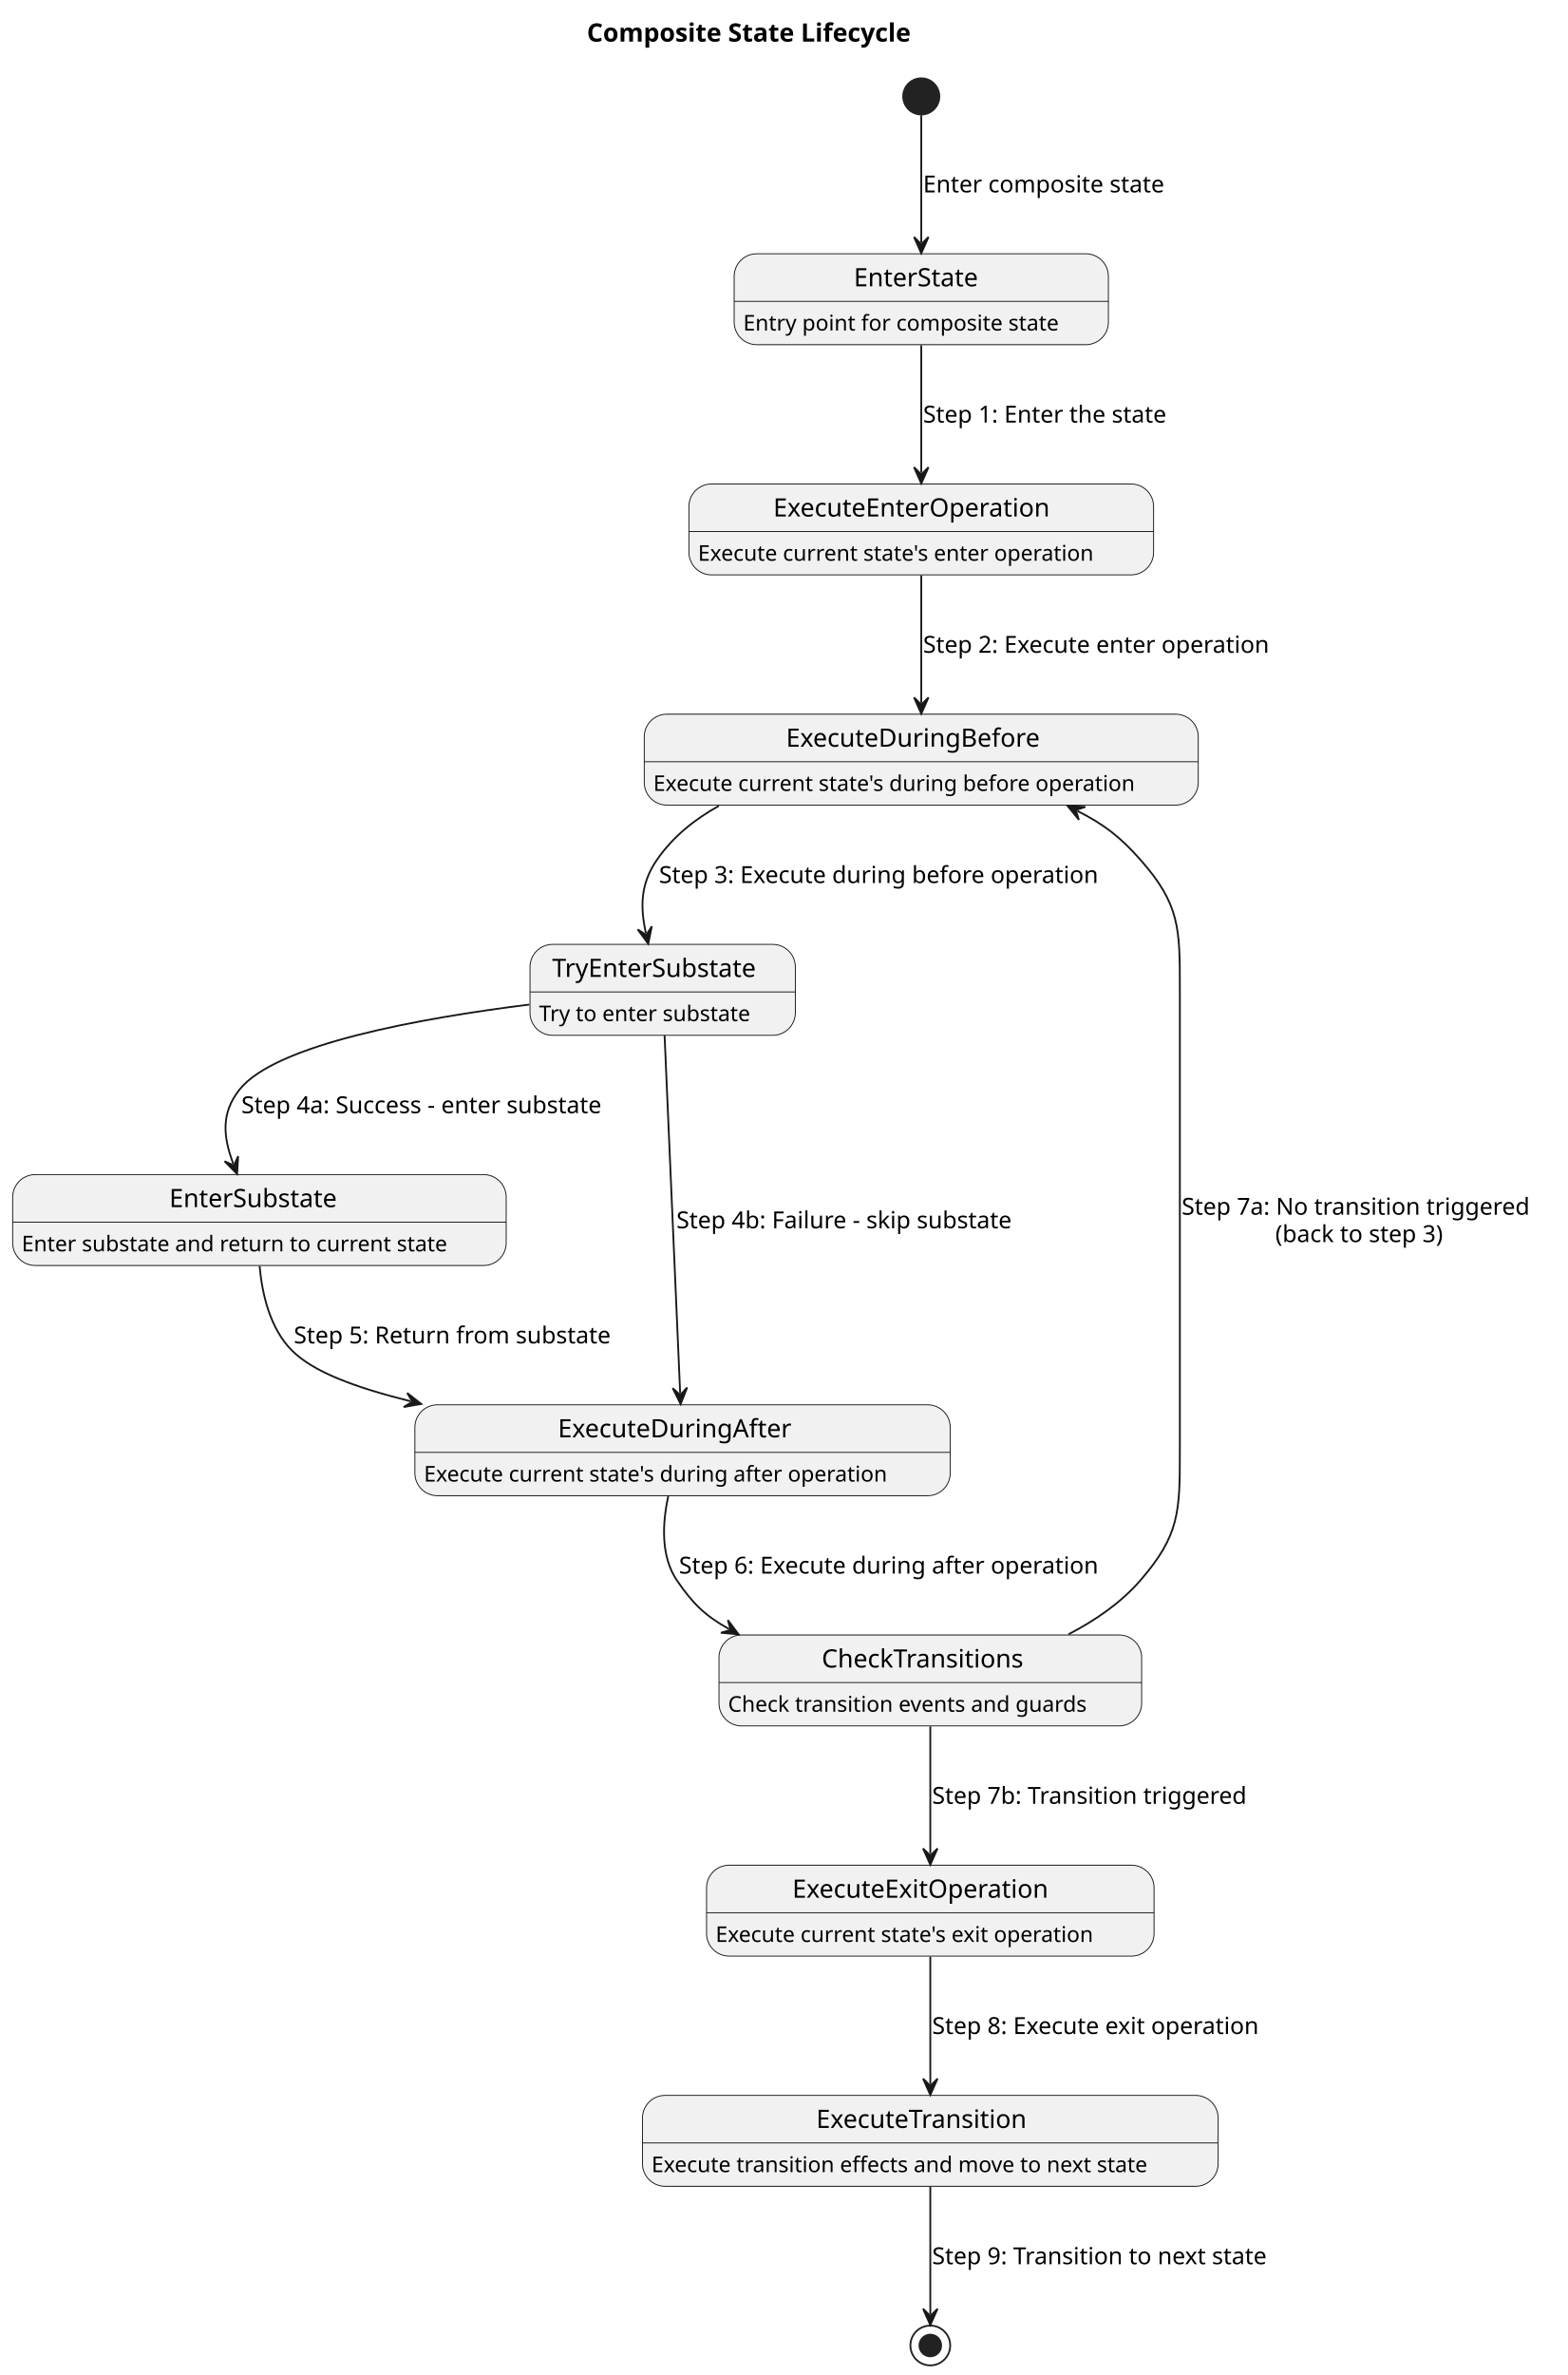
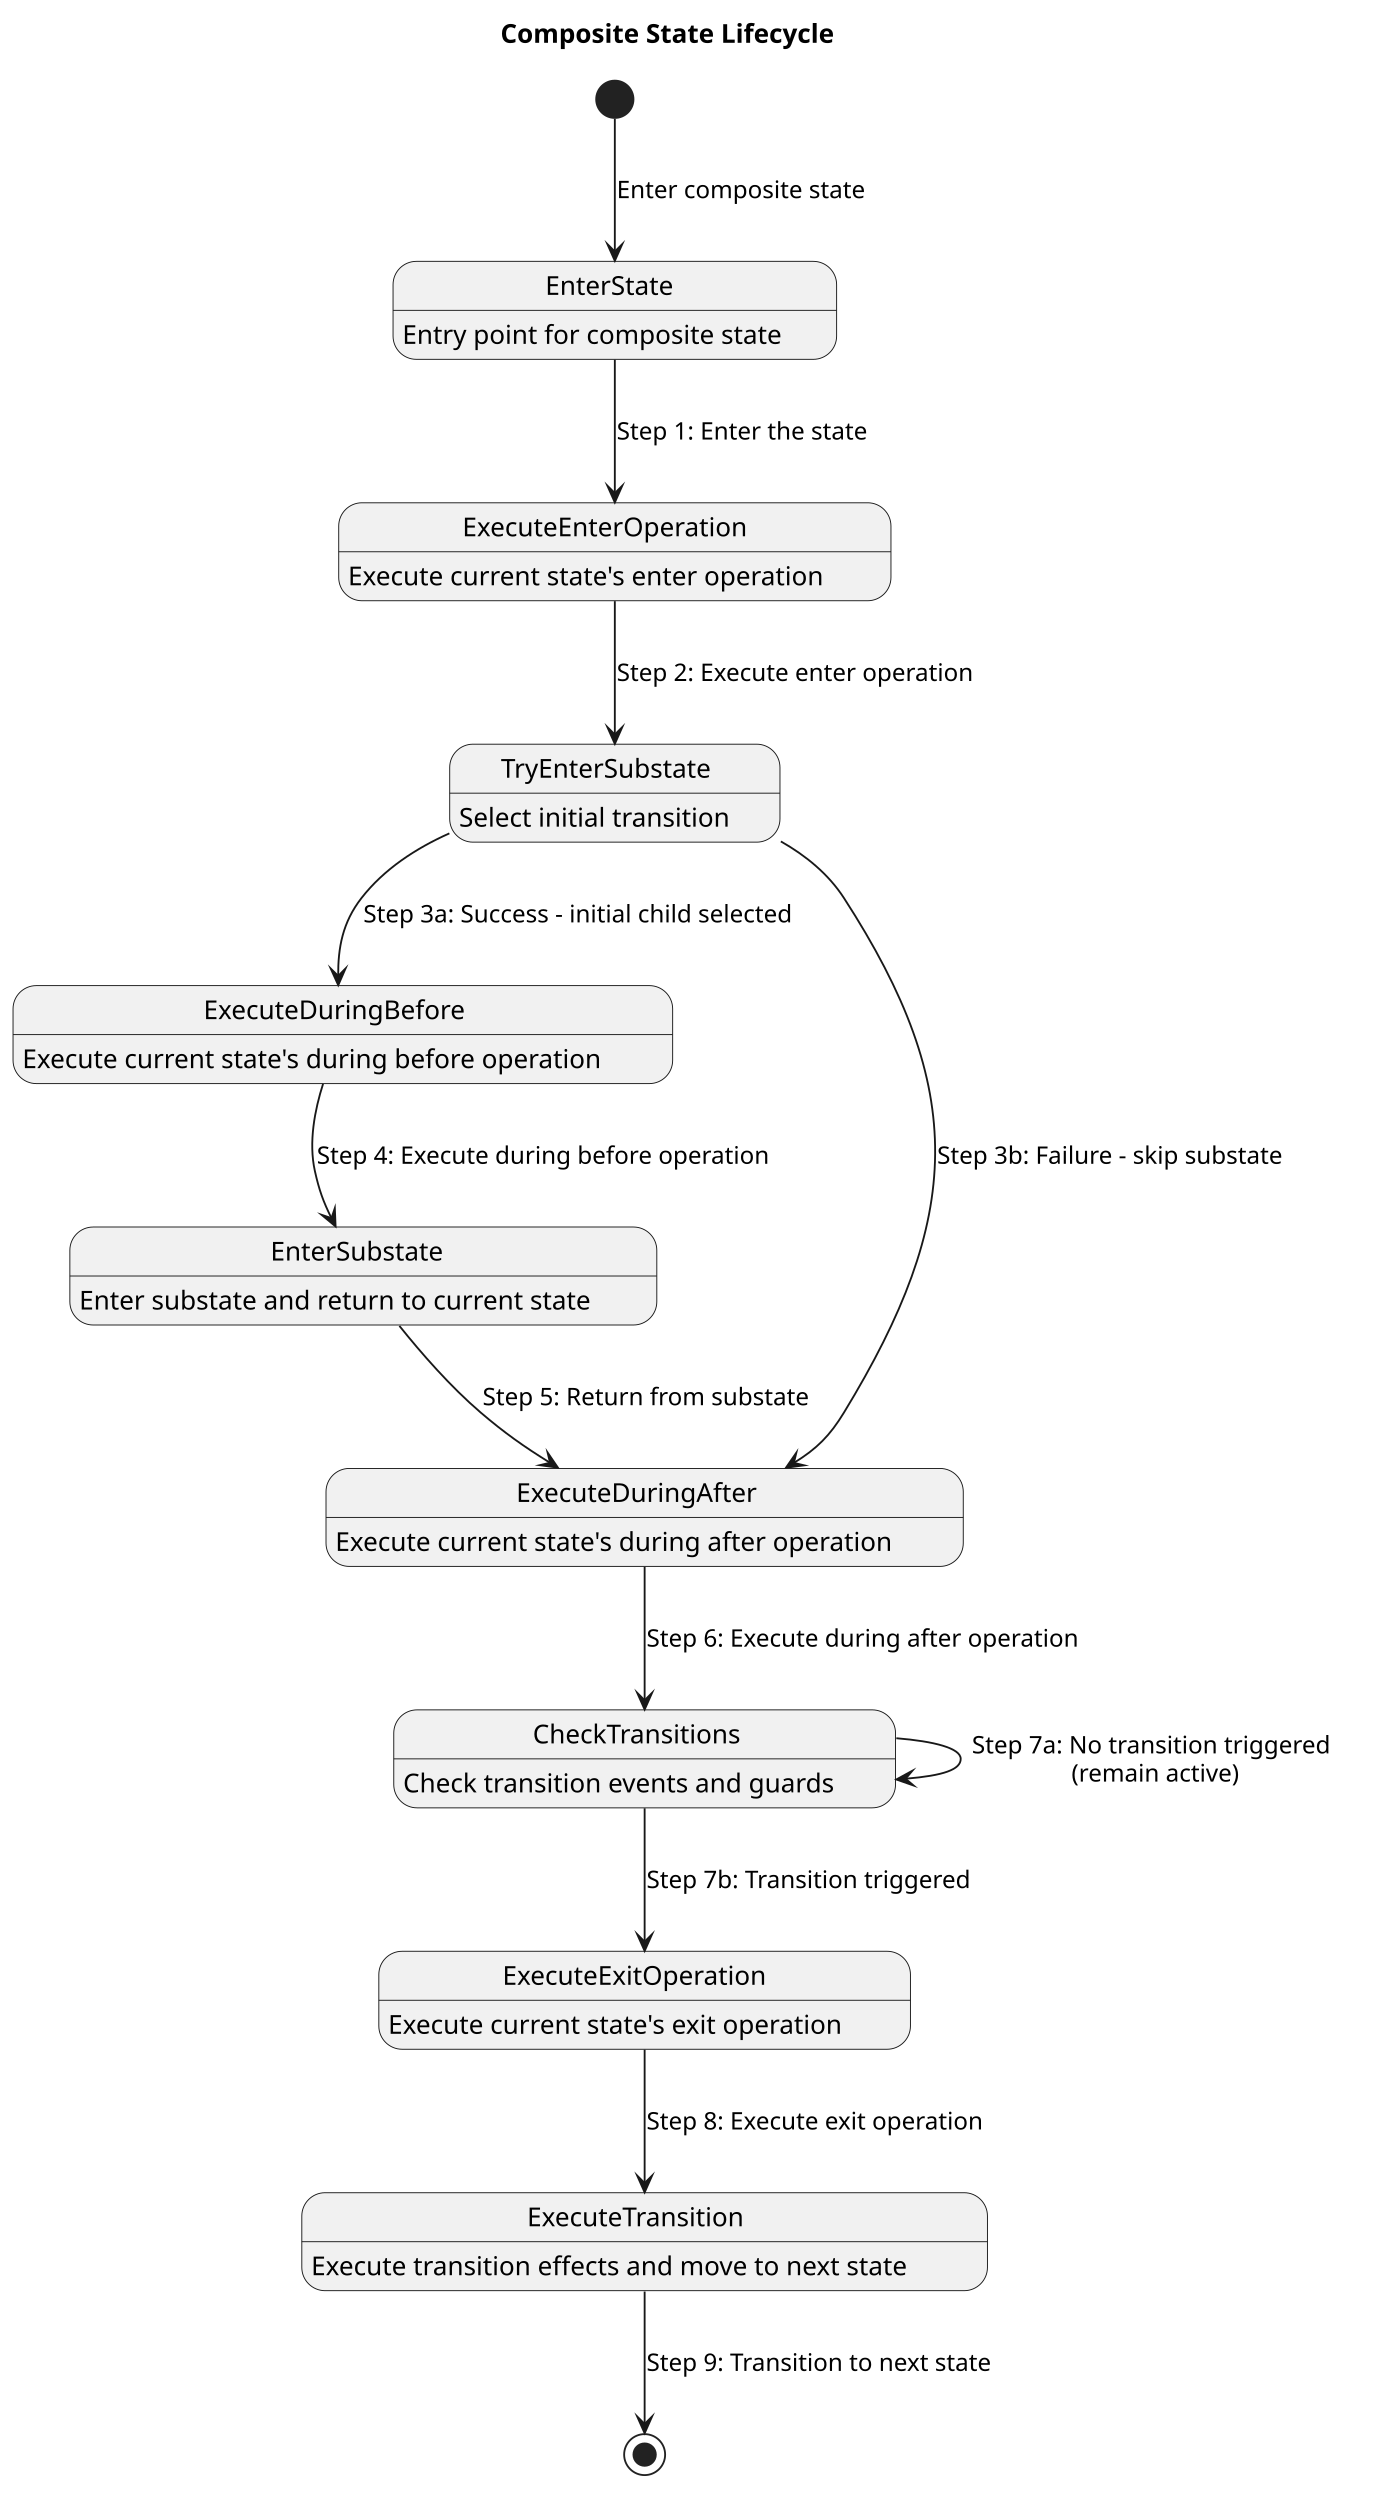
- <svg xmlns="http://www.w3.org/2000/svg" contentStyleType="text/css" data-diagram-type="STATE" height="1313px" preserveAspectRatio="none" style="width:867px;height:1313px;background:#FFFFFF;" version="1.1" viewBox="0 0 867 1313" width="867px" zoomAndPan="magnify">
+ <svg xmlns="http://www.w3.org/2000/svg" contentStyleType="text/css" data-diagram-type="STATE" height="1342px" preserveAspectRatio="none" style="width:749px;height:1342px;background:#FFFFFF;" version="1.1" viewBox="0 0 749 1342" width="749px" zoomAndPan="magnify">
  <defs />
  <g>
    <g class="title" data-source-line="1">
-       <text fill="#000000" font-family="sans-serif" font-size="14" font-weight="bold" lengthAdjust="spacing" textLength="204.921" x="324.524" y="22.995">Composite State Lifecycle</text>
+       <text fill="#000000" font-family="sans-serif" font-size="14" font-weight="700" lengthAdjust="spacing" textLength="204.921" x="268.649" y="22.995">Composite State Lifecycle</text>
    </g>
-     <g id="EnterState">
-       <rect fill="#F1F1F1" height="50.266" rx="12.5" ry="12.5" style="stroke:#181818;stroke-width:0.5;" width="206.949" x="405.99" y="140.297" />
-       <line style="stroke:#181818;stroke-width:0.5;" x1="405.99" x2="612.939" y1="166.594" y2="166.594" />
-       <text fill="#000000" font-family="sans-serif" font-size="14" lengthAdjust="spacing" textLength="74.635" x="472.147" y="158.292">EnterState</text>
-       <text fill="#000000" font-family="sans-serif" font-size="12" lengthAdjust="spacing" textLength="186.949" x="410.99" y="182.732">Entry point for composite state</text>
+     <g class="entity" data-qualified-name="EnterState" data-source-line="5" id="ent0001">
+       <rect fill="#F1F1F1" height="52.594" rx="12.5" ry="12.5" style="stroke:#181818;stroke-width:0.5;" width="238.107" x="210.99" y="140.297" />
+       <line style="stroke:#181818;stroke-width:0.5;" x1="210.99" x2="449.097" y1="166.594" y2="166.594" />
+       <text fill="#000000" font-family="sans-serif" font-size="14" lengthAdjust="spacing" textLength="74.635" x="292.726" y="158.292">EnterState</text>
+       <text fill="#000000" font-family="sans-serif" font-size="14" lengthAdjust="spacing" textLength="218.107" x="215.99" y="184.589">Entry point for composite state</text>
    </g>
-     <g id="ExecuteEnterOperation">
-       <rect fill="#F1F1F1" height="50.266" rx="12.5" ry="12.5" style="stroke:#181818;stroke-width:0.5;" width="256.953" x="380.98" y="267.557" />
-       <line style="stroke:#181818;stroke-width:0.5;" x1="380.98" x2="637.933" y1="293.854" y2="293.854" />
-       <text fill="#000000" font-family="sans-serif" font-size="14" lengthAdjust="spacing" textLength="163.666" x="427.624" y="285.552">ExecuteEnterOperation</text>
-       <text fill="#000000" font-family="sans-serif" font-size="12" lengthAdjust="spacing" textLength="236.953" x="385.98" y="309.992">Execute current state's enter operation</text>
+     <g class="entity" data-qualified-name="ExecuteEnterOperation" data-source-line="11" id="ent0002">
+       <rect fill="#F1F1F1" height="52.594" rx="12.5" ry="12.5" style="stroke:#181818;stroke-width:0.5;" width="296.445" x="181.82" y="269.887" />
+       <line style="stroke:#181818;stroke-width:0.5;" x1="181.82" x2="478.265" y1="296.184" y2="296.184" />
+       <text fill="#000000" font-family="sans-serif" font-size="14" lengthAdjust="spacing" textLength="163.666" x="248.21" y="287.882">ExecuteEnterOperation</text>
+       <text fill="#000000" font-family="sans-serif" font-size="14" lengthAdjust="spacing" textLength="276.445" x="186.82" y="314.179">Execute current state's enter operation</text>
    </g>
-     <g id="ExecuteDuringBefore">
-       <rect fill="#F1F1F1" height="50.266" rx="12.5" ry="12.5" style="stroke:#181818;stroke-width:0.5;" width="306.353" x="356.28" y="394.827" />
-       <line style="stroke:#181818;stroke-width:0.5;" x1="356.28" x2="662.634" y1="421.124" y2="421.124" />
-       <text fill="#000000" font-family="sans-serif" font-size="14" lengthAdjust="spacing" textLength="149.557" x="434.678" y="412.822">ExecuteDuringBefore</text>
-       <text fill="#000000" font-family="sans-serif" font-size="12" lengthAdjust="spacing" textLength="286.353" x="361.28" y="437.262">Execute current state's during before operation</text>
+     <g class="entity" data-qualified-name="TryEnterSubstate" data-source-line="17" id="ent0003">
+       <rect fill="#F1F1F1" height="52.594" rx="12.5" ry="12.5" style="stroke:#181818;stroke-width:0.5;" width="177.288" x="241.4" y="399.477" />
+       <line style="stroke:#181818;stroke-width:0.5;" x1="241.4" x2="418.688" y1="425.774" y2="425.774" />
+       <text fill="#000000" font-family="sans-serif" font-size="14" lengthAdjust="spacing" textLength="122.281" x="268.903" y="417.472">TryEnterSubstate</text>
+       <text fill="#000000" font-family="sans-serif" font-size="14" lengthAdjust="spacing" textLength="157.288" x="246.4" y="443.769">Select initial transition</text>
    </g>
-     <g id="TryEnterSubstate">
-       <rect fill="#F1F1F1" height="50.266" rx="12.5" ry="12.5" style="stroke:#181818;stroke-width:0.5;" width="146.738" x="293.09" y="522.097" />
-       <line style="stroke:#181818;stroke-width:0.5;" x1="293.09" x2="439.828" y1="548.394" y2="548.394" />
-       <text fill="#000000" font-family="sans-serif" font-size="14" lengthAdjust="spacing" textLength="122.281" x="305.318" y="540.092">TryEnterSubstate</text>
-       <text fill="#000000" font-family="sans-serif" font-size="12" lengthAdjust="spacing" textLength="126.738" x="298.09" y="564.532">Try to enter substate</text>
+     <g class="entity" data-qualified-name="ExecuteDuringBefore" data-source-line="24" id="ent0004">
+       <rect fill="#F1F1F1" height="52.594" rx="12.5" ry="12.5" style="stroke:#181818;stroke-width:0.5;" width="354.079" x="7" y="529.077" />
+       <line style="stroke:#181818;stroke-width:0.5;" x1="7" x2="361.079" y1="555.374" y2="555.374" />
+       <text fill="#000000" font-family="sans-serif" font-size="14" lengthAdjust="spacing" textLength="149.557" x="109.261" y="547.072">ExecuteDuringBefore</text>
+       <text fill="#000000" font-family="sans-serif" font-size="14" lengthAdjust="spacing" textLength="334.079" x="12" y="573.369">Execute current state's during before operation</text>
    </g>
-     <g id="EnterSubstate">
-       <rect fill="#F1F1F1" height="50.266" rx="12.5" ry="12.5" style="stroke:#181818;stroke-width:0.5;" width="272.92" x="7" y="649.357" />
-       <line style="stroke:#181818;stroke-width:0.5;" x1="7" x2="279.92" y1="675.654" y2="675.654" />
-       <text fill="#000000" font-family="sans-serif" font-size="14" lengthAdjust="spacing" textLength="99.689" x="93.616" y="667.352">EnterSubstate</text>
-       <text fill="#000000" font-family="sans-serif" font-size="12" lengthAdjust="spacing" textLength="252.92" x="12" y="691.792">Enter substate and return to current state</text>
+     <g class="entity" data-qualified-name="EnterSubstate" data-source-line="30" id="ent0005">
+       <rect fill="#F1F1F1" height="52.594" rx="12.5" ry="12.5" style="stroke:#181818;stroke-width:0.5;" width="315.073" x="37.5" y="658.667" />
+       <line style="stroke:#181818;stroke-width:0.5;" x1="37.5" x2="352.573" y1="684.964" y2="684.964" />
+       <text fill="#000000" font-family="sans-serif" font-size="14" lengthAdjust="spacing" textLength="99.689" x="145.192" y="676.662">EnterSubstate</text>
+       <text fill="#000000" font-family="sans-serif" font-size="14" lengthAdjust="spacing" textLength="295.073" x="42.5" y="702.959">Enter substate and return to current state</text>
    </g>
-     <g id="ExecuteDuringAfter">
-       <rect fill="#F1F1F1" height="50.266" rx="12.5" ry="12.5" style="stroke:#181818;stroke-width:0.5;" width="296.07" x="229.42" y="776.627" />
-       <line style="stroke:#181818;stroke-width:0.5;" x1="229.42" x2="525.49" y1="802.924" y2="802.924" />
-       <text fill="#000000" font-family="sans-serif" font-size="14" lengthAdjust="spacing" textLength="137.84" x="308.535" y="794.622">ExecuteDuringAfter</text>
-       <text fill="#000000" font-family="sans-serif" font-size="12" lengthAdjust="spacing" textLength="276.07" x="234.42" y="819.062">Execute current state's during after operation</text>
+     <g class="entity" data-qualified-name="ExecuteDuringAfter" data-source-line="36" id="ent0006">
+       <rect fill="#F1F1F1" height="52.594" rx="12.5" ry="12.5" style="stroke:#181818;stroke-width:0.5;" width="342.082" x="175" y="788.257" />
+       <line style="stroke:#181818;stroke-width:0.5;" x1="175" x2="517.082" y1="814.554" y2="814.554" />
+       <text fill="#000000" font-family="sans-serif" font-size="14" lengthAdjust="spacing" textLength="137.84" x="277.121" y="806.252">ExecuteDuringAfter</text>
+       <text fill="#000000" font-family="sans-serif" font-size="14" lengthAdjust="spacing" textLength="322.082" x="180" y="832.549">Execute current state's during after operation</text>
    </g>
-     <g id="CheckTransitions">
-       <rect fill="#F1F1F1" height="50.266" rx="12.5" ry="12.5" style="stroke:#181818;stroke-width:0.5;" width="233.727" x="397.6" y="903.887" />
-       <line style="stroke:#181818;stroke-width:0.5;" x1="397.6" x2="631.327" y1="930.184" y2="930.184" />
-       <text fill="#000000" font-family="sans-serif" font-size="14" lengthAdjust="spacing" textLength="120.121" x="454.403" y="921.882">CheckTransitions</text>
-       <text fill="#000000" font-family="sans-serif" font-size="12" lengthAdjust="spacing" textLength="213.727" x="402.6" y="946.322">Check transition events and guards</text>
+     <g class="entity" data-qualified-name="CheckTransitions" data-source-line="42" id="ent0007">
+       <rect fill="#F1F1F1" height="52.594" rx="12.5" ry="12.5" style="stroke:#181818;stroke-width:0.5;" width="269.348" x="211.37" y="917.857" />
+       <line style="stroke:#181818;stroke-width:0.5;" x1="211.37" x2="480.718" y1="944.154" y2="944.154" />
+       <text fill="#000000" font-family="sans-serif" font-size="14" lengthAdjust="spacing" textLength="120.121" x="285.983" y="935.852">CheckTransitions</text>
+       <text fill="#000000" font-family="sans-serif" font-size="14" lengthAdjust="spacing" textLength="249.348" x="216.37" y="962.149">Check transition events and guards</text>
    </g>
-     <g id="ExecuteExitOperation">
-       <rect fill="#F1F1F1" height="50.266" rx="12.5" ry="12.5" style="stroke:#181818;stroke-width:0.5;" width="247.467" x="390.73" y="1031.157" />
-       <line style="stroke:#181818;stroke-width:0.5;" x1="390.73" x2="638.197" y1="1057.454" y2="1057.454" />
-       <text fill="#000000" font-family="sans-serif" font-size="14" lengthAdjust="spacing" textLength="152.599" x="438.164" y="1049.152">ExecuteExitOperation</text>
-       <text fill="#000000" font-family="sans-serif" font-size="12" lengthAdjust="spacing" textLength="227.467" x="395.73" y="1073.592">Execute current state's exit operation</text>
+     <g class="entity" data-qualified-name="ExecuteExitOperation" data-source-line="49" id="ent0008">
+       <rect fill="#F1F1F1" height="52.594" rx="12.5" ry="12.5" style="stroke:#181818;stroke-width:0.5;" width="285.378" x="203.35" y="1047.447" />
+       <line style="stroke:#181818;stroke-width:0.5;" x1="203.35" x2="488.728" y1="1073.744" y2="1073.744" />
+       <text fill="#000000" font-family="sans-serif" font-size="14" lengthAdjust="spacing" textLength="152.599" x="269.74" y="1065.442">ExecuteExitOperation</text>
+       <text fill="#000000" font-family="sans-serif" font-size="14" lengthAdjust="spacing" textLength="265.378" x="208.35" y="1091.739">Execute current state's exit operation</text>
    </g>
-     <g id="ExecuteTransition">
-       <rect fill="#F1F1F1" height="50.266" rx="12.5" ry="12.5" style="stroke:#181818;stroke-width:0.5;" width="318.33" x="355.29" y="1158.417" />
-       <line style="stroke:#181818;stroke-width:0.5;" x1="355.29" x2="673.62" y1="1184.714" y2="1184.714" />
-       <text fill="#000000" font-family="sans-serif" font-size="14" lengthAdjust="spacing" textLength="126.178" x="451.366" y="1176.412">ExecuteTransition</text>
-       <text fill="#000000" font-family="sans-serif" font-size="12" lengthAdjust="spacing" textLength="298.33" x="360.29" y="1200.852">Execute transition effects and move to next state</text>
+     <g class="entity" data-qualified-name="ExecuteTransition" data-source-line="55" id="ent0009">
+       <rect fill="#F1F1F1" height="52.594" rx="12.5" ry="12.5" style="stroke:#181818;stroke-width:0.5;" width="368.052" x="162.01" y="1177.047" />
+       <line style="stroke:#181818;stroke-width:0.5;" x1="162.01" x2="530.062" y1="1203.344" y2="1203.344" />
+       <text fill="#000000" font-family="sans-serif" font-size="14" lengthAdjust="spacing" textLength="126.178" x="282.947" y="1195.042">ExecuteTransition</text>
+       <text fill="#000000" font-family="sans-serif" font-size="14" lengthAdjust="spacing" textLength="348.052" x="167.01" y="1221.339">Execute transition effects and move to next state</text>
    </g>
-     <ellipse cx="509.46" cy="53.297" fill="#222222" rx="10" ry="10" style="stroke:#222222;stroke-width:1;" />
-     <ellipse cx="514.46" cy="1296.687" fill="none" rx="11" ry="11" style="stroke:#222222;stroke-width:1;" />
-     <ellipse cx="514.46" cy="1296.687" fill="#222222" rx="6" ry="6" style="stroke:#222222;stroke-width:1;" />
-     <g class="link" data-entity-1="*start*" data-entity-2="EnterState" data-source-line="3" data-uid="lnk3" id="link_*start*_EnterState">
-       <path d="M509.46,63.687 C509.46,80.437 509.46,109.967 509.46,134.027" fill="none" id="*start*-to-EnterState" style="stroke:#181818;stroke-width:1;" />
-       <polygon fill="#181818" points="509.46,140.027,513.46,131.027,509.46,135.027,505.46,131.027,509.46,140.027" style="stroke:#181818;stroke-width:1;" />
-       <text fill="#000000" font-family="sans-serif" font-size="13" lengthAdjust="spacing" textLength="143.54" x="510.46" y="106.364">Enter composite state</text>
+     <g class="start_entity" data-qualified-name=".start." data-source-line="3" id="ent0010">
+       <ellipse cx="330.04" cy="53.297" fill="#222222" rx="10" ry="10" style="stroke:#222222;stroke-width:1;" />
    </g>
-     <g class="link" data-entity-1="EnterState" data-entity-2="ExecuteEnterOperation" data-source-line="9" data-uid="lnk4" id="link_EnterState_ExecuteEnterOperation">
-       <path d="M509.46,190.877 C509.46,212.947 509.46,239.257 509.46,261.307" fill="none" id="EnterState-to-ExecuteEnterOperation" style="stroke:#181818;stroke-width:1;" />
-       <polygon fill="#181818" points="509.46,267.307,513.46,258.307,509.46,262.307,505.46,258.307,509.46,267.307" style="stroke:#181818;stroke-width:1;" />
-       <text fill="#000000" font-family="sans-serif" font-size="13" lengthAdjust="spacing" textLength="147.939" x="510.46" y="233.624">Step 1: Enter the state</text>
+     <g class="end_entity" data-qualified-name=".end." data-source-line="59" id="ent0022">
+       <ellipse cx="346.04" cy="1317.637" fill="none" rx="11" ry="11" style="stroke:#222222;stroke-width:1;" />
+       <ellipse cx="346.04" cy="1317.637" fill="#222222" rx="6" ry="6" style="stroke:#222222;stroke-width:1;" />
    </g>
-     <g class="link" data-entity-1="ExecuteEnterOperation" data-entity-2="ExecuteDuringBefore" data-source-line="15" data-uid="lnk5" id="link_ExecuteEnterOperation_ExecuteDuringBefore">
-       <path d="M509.46,318.147 C509.46,340.217 509.46,366.517 509.46,388.577" fill="none" id="ExecuteEnterOperation-to-ExecuteDuringBefore" style="stroke:#181818;stroke-width:1;" />
-       <polygon fill="#181818" points="509.46,394.577,513.46,385.577,509.46,389.577,505.46,385.577,509.46,394.577" style="stroke:#181818;stroke-width:1;" />
-       <text fill="#000000" font-family="sans-serif" font-size="13" lengthAdjust="spacing" textLength="208.26" x="510.46" y="360.894">Step 2: Execute enter operation</text>
+     <g class="link" data-entity-1="ent0010" data-entity-2="ent0001" data-link-type="dependency" data-source-line="3" id="lnk11">
+       <path d="M330.04,63.787 C330.04,80.497 330.04,110.727 330.04,135.017" fill="none" id="*start*-to-EnterState" style="stroke:#181818;stroke-width:1;" />
+       <polygon fill="#181818" points="330.04,140.017,334.04,131.017,330.04,135.017,326.04,131.017,330.04,140.017" style="stroke:#181818;stroke-width:1;stroke-linejoin:miter;stroke-miterlimit:10;" />
+       <text fill="#000000" font-family="sans-serif" font-size="13" lengthAdjust="spacing" textLength="143.54" x="331.04" y="106.364">Enter composite state</text>
    </g>
-     <g class="link" data-entity-1="ExecuteDuringBefore" data-entity-2="TryEnterSubstate" data-source-line="21" data-uid="lnk6" id="link_ExecuteDuringBefore_TryEnterSubstate">
-       <path d="M397.55,445.507 C384.17,452.917 372.18,462.557 363.46,475.097 C354.14,488.487 353.945,501.116 357.185,515.896" fill="none" id="ExecuteDuringBefore-to-TryEnterSubstate" style="stroke:#181818;stroke-width:1;" />
-       <polygon fill="#181818" points="358.47,521.757,360.45,512.109,357.399,516.873,352.636,513.822,358.47,521.757" style="stroke:#181818;stroke-width:1;" />
-       <text fill="#000000" font-family="sans-serif" font-size="13" lengthAdjust="spacing" textLength="261.777" x="364.46" y="488.164">Step 3: Execute during before operation</text>
+     <g class="link" data-entity-1="ent0001" data-entity-2="ent0002" data-link-type="dependency" data-source-line="9" id="lnk12">
+       <path d="M330.04,193.107 C330.04,215.357 330.04,242.477 330.04,264.717" fill="none" id="EnterState-to-ExecuteEnterOperation" style="stroke:#181818;stroke-width:1;" />
+       <polygon fill="#181818" points="330.04,269.717,334.04,260.717,330.04,264.717,326.04,260.717,330.04,269.717" style="stroke:#181818;stroke-width:1;stroke-linejoin:miter;stroke-miterlimit:10;" />
+       <text fill="#000000" font-family="sans-serif" font-size="13" lengthAdjust="spacing" textLength="147.939" x="331.04" y="235.954">Step 1: Enter the state</text>
    </g>
-     <g class="link" data-entity-1="TryEnterSubstate" data-entity-2="EnterSubstate" data-source-line="27" data-uid="lnk7" id="link_TryEnterSubstate_EnterSubstate">
-       <path d="M292.64,555.377 C231.76,562.977 152.28,577.427 132.46,602.357 C122.12,615.367 123.377,628.441 129.007,643.401" fill="none" id="TryEnterSubstate-to-EnterSubstate" style="stroke:#181818;stroke-width:1;" />
-       <polygon fill="#181818" points="131.12,649.017,131.694,639.185,129.359,644.337,124.206,642.003,131.12,649.017" style="stroke:#181818;stroke-width:1;" />
-       <text fill="#000000" font-family="sans-serif" font-size="13" lengthAdjust="spacing" textLength="218.772" x="133.46" y="615.424">Step 4a: Success - enter substate</text>
+     <g class="link" data-entity-1="ent0002" data-entity-2="ent0003" data-link-type="dependency" data-source-line="15" id="lnk13">
+       <path d="M330.04,322.697 C330.04,344.947 330.04,372.067 330.04,394.307" fill="none" id="ExecuteEnterOperation-to-TryEnterSubstate" style="stroke:#181818;stroke-width:1;" />
+       <polygon fill="#181818" points="330.04,399.307,334.04,390.307,330.04,394.307,326.04,390.307,330.04,399.307" style="stroke:#181818;stroke-width:1;stroke-linejoin:miter;stroke-miterlimit:10;" />
+       <text fill="#000000" font-family="sans-serif" font-size="13" lengthAdjust="spacing" textLength="208.26" x="331.04" y="365.544">Step 2: Execute enter operation</text>
    </g>
-     <g class="link" data-entity-1="TryEnterSubstate" data-entity-2="ExecuteDuringAfter" data-source-line="28" data-uid="lnk8" id="link_TryEnterSubstate_ExecuteDuringAfter">
-       <path d="M367.51,572.437 C369.61,620.587 374.019,721.863 376.129,770.253" fill="none" id="TryEnterSubstate-to-ExecuteDuringAfter" style="stroke:#181818;stroke-width:1;" />
-       <polygon fill="#181818" points="376.39,776.247,379.994,767.081,376.172,771.252,372.002,767.43,376.39,776.247" style="stroke:#181818;stroke-width:1;" />
-       <text fill="#000000" font-family="sans-serif" font-size="13" lengthAdjust="spacing" textLength="202.465" x="374.05" y="679.054">Step 4b: Failure - skip substate</text>
+     <g class="link" data-entity-1="ent0003" data-entity-2="ent0004" data-link-type="dependency" data-source-line="21" id="lnk14">
+       <path d="M241.22,447.357 C223.19,455.407 206.09,466.587 194.04,482.077 C183.85,495.177 181.437,508.797 181.537,523.867" fill="none" id="TryEnterSubstate-to-ExecuteDuringBefore" style="stroke:#181818;stroke-width:1;" />
+       <polygon fill="#181818" points="181.57,528.867,185.51,519.841,181.537,523.867,177.51,519.894,181.57,528.867" style="stroke:#181818;stroke-width:1;stroke-linejoin:miter;stroke-miterlimit:10;" />
+       <text fill="#000000" font-family="sans-serif" font-size="13" lengthAdjust="spacing" textLength="253.519" x="195.04" y="495.144">Step 3a: Success - initial child selected</text>
    </g>
-     <g class="link" data-entity-1="EnterSubstate" data-entity-2="ExecuteDuringAfter" data-source-line="34" data-uid="lnk9" id="link_EnterSubstate_ExecuteDuringAfter">
-       <path d="M143.56,700.007 C144.95,715.357 149.29,734.477 161.46,746.627 C173.13,758.267 195.15,766.699 227.12,774.709" fill="none" id="EnterSubstate-to-ExecuteDuringAfter" style="stroke:#181818;stroke-width:1;" />
-       <polygon fill="#181818" points="232.94,776.167,225.182,770.1,228.09,774.952,223.238,777.86,232.94,776.167" style="stroke:#181818;stroke-width:1;" />
-       <text fill="#000000" font-family="sans-serif" font-size="13" lengthAdjust="spacing" textLength="189.465" x="162.46" y="742.694">Step 5: Return from substate</text>
+     <g class="link" data-entity-1="ent0003" data-entity-2="ent0006" data-link-type="dependency" data-source-line="22" id="lnk15">
+       <path d="M419.17,451.677 C432.59,459.287 444.71,469.197 453.04,482.077 C519.71,585.137 516.87,653.417 453.04,758.257 C445.54,770.587 438.565,777.677 426.164,785.267" fill="none" id="TryEnterSubstate-to-ExecuteDuringAfter" style="stroke:#181818;stroke-width:1;" />
+       <polygon fill="#181818" points="421.9,787.877,431.664,786.59,426.164,785.267,427.488,779.767,421.9,787.877" style="stroke:#181818;stroke-width:1;stroke-linejoin:miter;stroke-miterlimit:10;" />
+       <text fill="#000000" font-family="sans-serif" font-size="13" lengthAdjust="spacing" textLength="202.465" x="503.04" y="624.734">Step 3b: Failure - skip substate</text>
    </g>
-     <g class="link" data-entity-1="ExecuteDuringAfter" data-entity-2="CheckTransitions" data-source-line="40" data-uid="lnk10" id="link_ExecuteDuringAfter_CheckTransitions">
-       <path d="M369.54,827.187 C366.32,841.937 365.23,860.437 374.46,873.887 C383.08,886.467 389.822,893.208 403.192,900.618" fill="none" id="ExecuteDuringAfter-to-CheckTransitions" style="stroke:#181818;stroke-width:1;" />
-       <polygon fill="#181818" points="408.44,903.527,402.507,895.665,404.067,901.103,398.629,902.663,408.44,903.527" style="stroke:#181818;stroke-width:1;" />
-       <text fill="#000000" font-family="sans-serif" font-size="13" lengthAdjust="spacing" textLength="250.637" x="375.46" y="869.954">Step 6: Execute during after operation</text>
+     <g class="link" data-entity-1="ent0004" data-entity-2="ent0005" data-link-type="dependency" data-source-line="28" id="lnk16">
+       <path d="M173.42,581.837 C168.99,595.707 165.57,613.157 169.04,628.667 C171.31,638.817 173.432,644.816 177.922,653.886" fill="none" id="ExecuteDuringBefore-to-EnterSubstate" style="stroke:#181818;stroke-width:1;" />
+       <polygon fill="#181818" points="180.14,658.367,179.732,648.527,177.922,653.886,172.562,652.076,180.14,658.367" style="stroke:#181818;stroke-width:1;stroke-linejoin:miter;stroke-miterlimit:10;" />
+       <text fill="#000000" font-family="sans-serif" font-size="13" lengthAdjust="spacing" textLength="261.777" x="170.04" y="624.734">Step 4: Execute during before operation</text>
    </g>
-     <g class="link" data-entity-1="CheckTransitions" data-entity-2="ExecuteDuringBefore" data-source-line="46" data-uid="lnk11" id="link_CheckTransitions_ExecuteDuringBefore">
-       <path d="M590.9,903.487 C605.59,895.907 619.73,886.207 630.46,873.887 C652.21,848.947 652.46,835.847 652.46,802.757 C652.46,546.227 652.46,546.227 652.46,546.227 C652.46,513.137 652.41,499.857 630.46,475.097 C619.55,462.777 610.645,455.823 595.765,448.303" fill="none" id="CheckTransitions-to-ExecuteDuringBefore" style="stroke:#181818;stroke-width:1;" />
-       <polygon fill="#181818" points="590.41,445.597,596.638,453.226,594.872,447.852,600.247,446.086,590.41,445.597" style="stroke:#181818;stroke-width:1;" />
-       <text fill="#000000" font-family="sans-serif" font-size="13" lengthAdjust="spacing" textLength="206.508" x="653.46" y="671.554">Step 7a: No transition triggered</text>
-       <text fill="#000000" font-family="sans-serif" font-size="13" lengthAdjust="spacing" textLength="102.876" x="705.276" y="686.687">(back to step 3)</text>
+     <g class="link" data-entity-1="ent0005" data-entity-2="ent0006" data-link-type="dependency" data-source-line="34" id="lnk17">
+       <path d="M214.39,711.727 C226.09,726.337 241.84,744.407 258.04,758.257 C270.66,769.047 281.317,776.598 295.247,785.208" fill="none" id="EnterSubstate-to-ExecuteDuringAfter" style="stroke:#181818;stroke-width:1;" />
+       <polygon fill="#181818" points="299.5,787.837,293.947,779.702,295.247,785.208,289.741,786.508,299.5,787.837" style="stroke:#181818;stroke-width:1;stroke-linejoin:miter;stroke-miterlimit:10;" />
+       <text fill="#000000" font-family="sans-serif" font-size="13" lengthAdjust="spacing" textLength="189.465" x="259.04" y="754.324">Step 5: Return from substate</text>
    </g>
-     <g class="link" data-entity-1="CheckTransitions" data-entity-2="ExecuteExitOperation" data-source-line="47" data-uid="lnk12" id="link_CheckTransitions_ExecuteExitOperation">
-       <path d="M514.46,954.477 C514.46,976.547 514.46,1002.847 514.46,1024.897" fill="none" id="CheckTransitions-to-ExecuteExitOperation" style="stroke:#181818;stroke-width:1;" />
-       <polygon fill="#181818" points="514.46,1030.897,518.46,1021.897,514.46,1025.897,510.46,1021.897,514.46,1030.897" style="stroke:#181818;stroke-width:1;" />
-       <text fill="#000000" font-family="sans-serif" font-size="13" lengthAdjust="spacing" textLength="187.827" x="515.46" y="997.224">Step 7b: Transition triggered</text>
+     <g class="link" data-entity-1="ent0006" data-entity-2="ent0007" data-link-type="dependency" data-source-line="40" id="lnk18">
+       <path d="M346.04,841.077 C346.04,863.327 346.04,890.447 346.04,912.687" fill="none" id="ExecuteDuringAfter-to-CheckTransitions" style="stroke:#181818;stroke-width:1;" />
+       <polygon fill="#181818" points="346.04,917.687,350.04,908.687,346.04,912.687,342.04,908.687,346.04,917.687" style="stroke:#181818;stroke-width:1;stroke-linejoin:miter;stroke-miterlimit:10;" />
+       <text fill="#000000" font-family="sans-serif" font-size="13" lengthAdjust="spacing" textLength="250.637" x="347.04" y="883.924">Step 6: Execute during after operation</text>
    </g>
-     <g class="link" data-entity-1="ExecuteExitOperation" data-entity-2="ExecuteTransition" data-source-line="53" data-uid="lnk13" id="link_ExecuteExitOperation_ExecuteTransition">
-       <path d="M514.46,1081.737 C514.46,1103.807 514.46,1130.117 514.46,1152.167" fill="none" id="ExecuteExitOperation-to-ExecuteTransition" style="stroke:#181818;stroke-width:1;" />
-       <polygon fill="#181818" points="514.46,1158.167,518.46,1149.167,514.46,1153.167,510.46,1149.167,514.46,1158.167" style="stroke:#181818;stroke-width:1;" />
-       <text fill="#000000" font-family="sans-serif" font-size="13" lengthAdjust="spacing" textLength="197.983" x="515.46" y="1124.484">Step 8: Execute exit operation</text>
+     <g class="link" data-entity-1="ent0007" data-entity-2="ent0007" data-link-type="dependency" data-source-line="46" id="lnk19">
+       <path d="M481.14,933.077 C501.73,934.767 515.71,938.457 515.71,944.157 C515.71,949.847 506.713,953.128 486.123,954.818" fill="none" id="CheckTransitions-to-CheckTransitions" style="stroke:#181818;stroke-width:1;" />
+       <polygon fill="#181818" points="481.14,955.227,490.437,958.477,486.123,954.818,489.783,950.504,481.14,955.227" style="stroke:#181818;stroke-width:1;stroke-linejoin:miter;stroke-miterlimit:10;" />
+       <text fill="#000000" font-family="sans-serif" font-size="13" lengthAdjust="spacing" textLength="206.508" x="521.71" y="941.224">Step 7a: No transition triggered</text>
+       <text fill="#000000" font-family="sans-serif" font-size="13" lengthAdjust="spacing" textLength="99.614" x="575.157" y="956.357">(remain active)</text>
    </g>
-     <g class="link" data-entity-1="ExecuteTransition" data-entity-2="*end*" data-source-line="59" data-uid="lnk15" id="link_ExecuteTransition_*end*">
-       <path d="M514.46,1208.947 C514.46,1232.837 514.46,1262.107 514.46,1279.387" fill="none" id="ExecuteTransition-to-*end*" style="stroke:#181818;stroke-width:1;" />
-       <polygon fill="#181818" points="514.46,1285.387,518.46,1276.387,514.46,1280.387,510.46,1276.387,514.46,1285.387" style="stroke:#181818;stroke-width:1;" />
-       <text fill="#000000" font-family="sans-serif" font-size="13" lengthAdjust="spacing" textLength="202.7" x="515.46" y="1251.754">Step 9: Transition to next state</text>
+     <g class="link" data-entity-1="ent0007" data-entity-2="ent0008" data-link-type="dependency" data-source-line="47" id="lnk20">
+       <path d="M346.04,970.667 C346.04,992.917 346.04,1020.037 346.04,1042.277" fill="none" id="CheckTransitions-to-ExecuteExitOperation" style="stroke:#181818;stroke-width:1;" />
+       <polygon fill="#181818" points="346.04,1047.277,350.04,1038.277,346.04,1042.277,342.04,1038.277,346.04,1047.277" style="stroke:#181818;stroke-width:1;stroke-linejoin:miter;stroke-miterlimit:10;" />
+       <text fill="#000000" font-family="sans-serif" font-size="13" lengthAdjust="spacing" textLength="187.827" x="347.04" y="1013.514">Step 7b: Transition triggered</text>
+     </g>
+     <g class="link" data-entity-1="ent0008" data-entity-2="ent0009" data-link-type="dependency" data-source-line="53" id="lnk21">
+       <path d="M346.04,1100.257 C346.04,1122.517 346.04,1149.627 346.04,1171.867" fill="none" id="ExecuteExitOperation-to-ExecuteTransition" style="stroke:#181818;stroke-width:1;" />
+       <polygon fill="#181818" points="346.04,1176.867,350.04,1167.867,346.04,1171.867,342.04,1167.867,346.04,1176.867" style="stroke:#181818;stroke-width:1;stroke-linejoin:miter;stroke-miterlimit:10;" />
+       <text fill="#000000" font-family="sans-serif" font-size="13" lengthAdjust="spacing" textLength="197.983" x="347.04" y="1143.114">Step 8: Execute exit operation</text>
+     </g>
+     <g class="link" data-entity-1="ent0009" data-entity-2="ent0022" data-link-type="dependency" data-source-line="59" id="lnk23">
+       <path d="M346.04,1230.107 C346.04,1254.187 346.04,1283.957 346.04,1301.167" fill="none" id="ExecuteTransition-to-*end*" style="stroke:#181818;stroke-width:1;" />
+       <polygon fill="#181818" points="346.04,1306.167,350.04,1297.167,346.04,1301.167,342.04,1297.167,346.04,1306.167" style="stroke:#181818;stroke-width:1;stroke-linejoin:miter;stroke-miterlimit:10;" />
+       <text fill="#000000" font-family="sans-serif" font-size="13" lengthAdjust="spacing" textLength="202.7" x="347.04" y="1272.704">Step 9: Transition to next state</text>
    </g>
  </g>
</svg>
